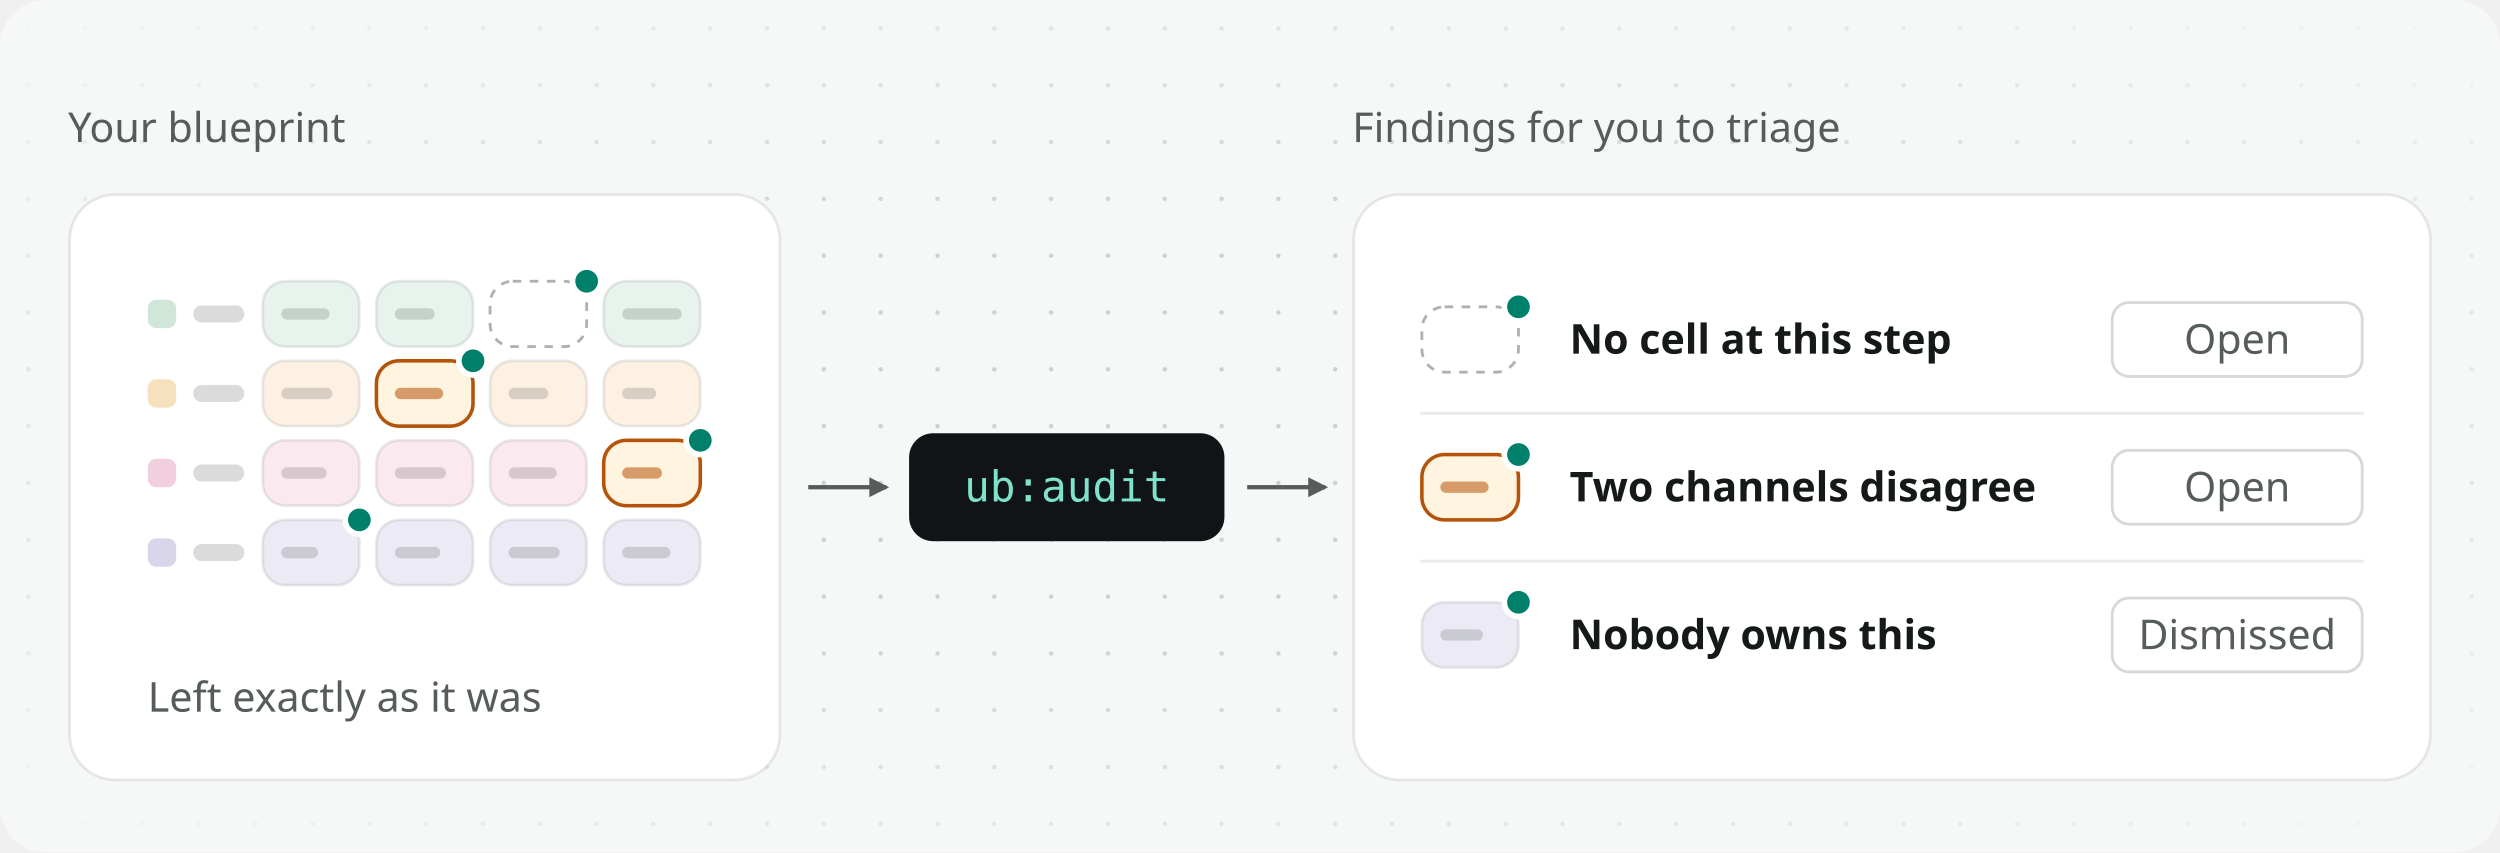
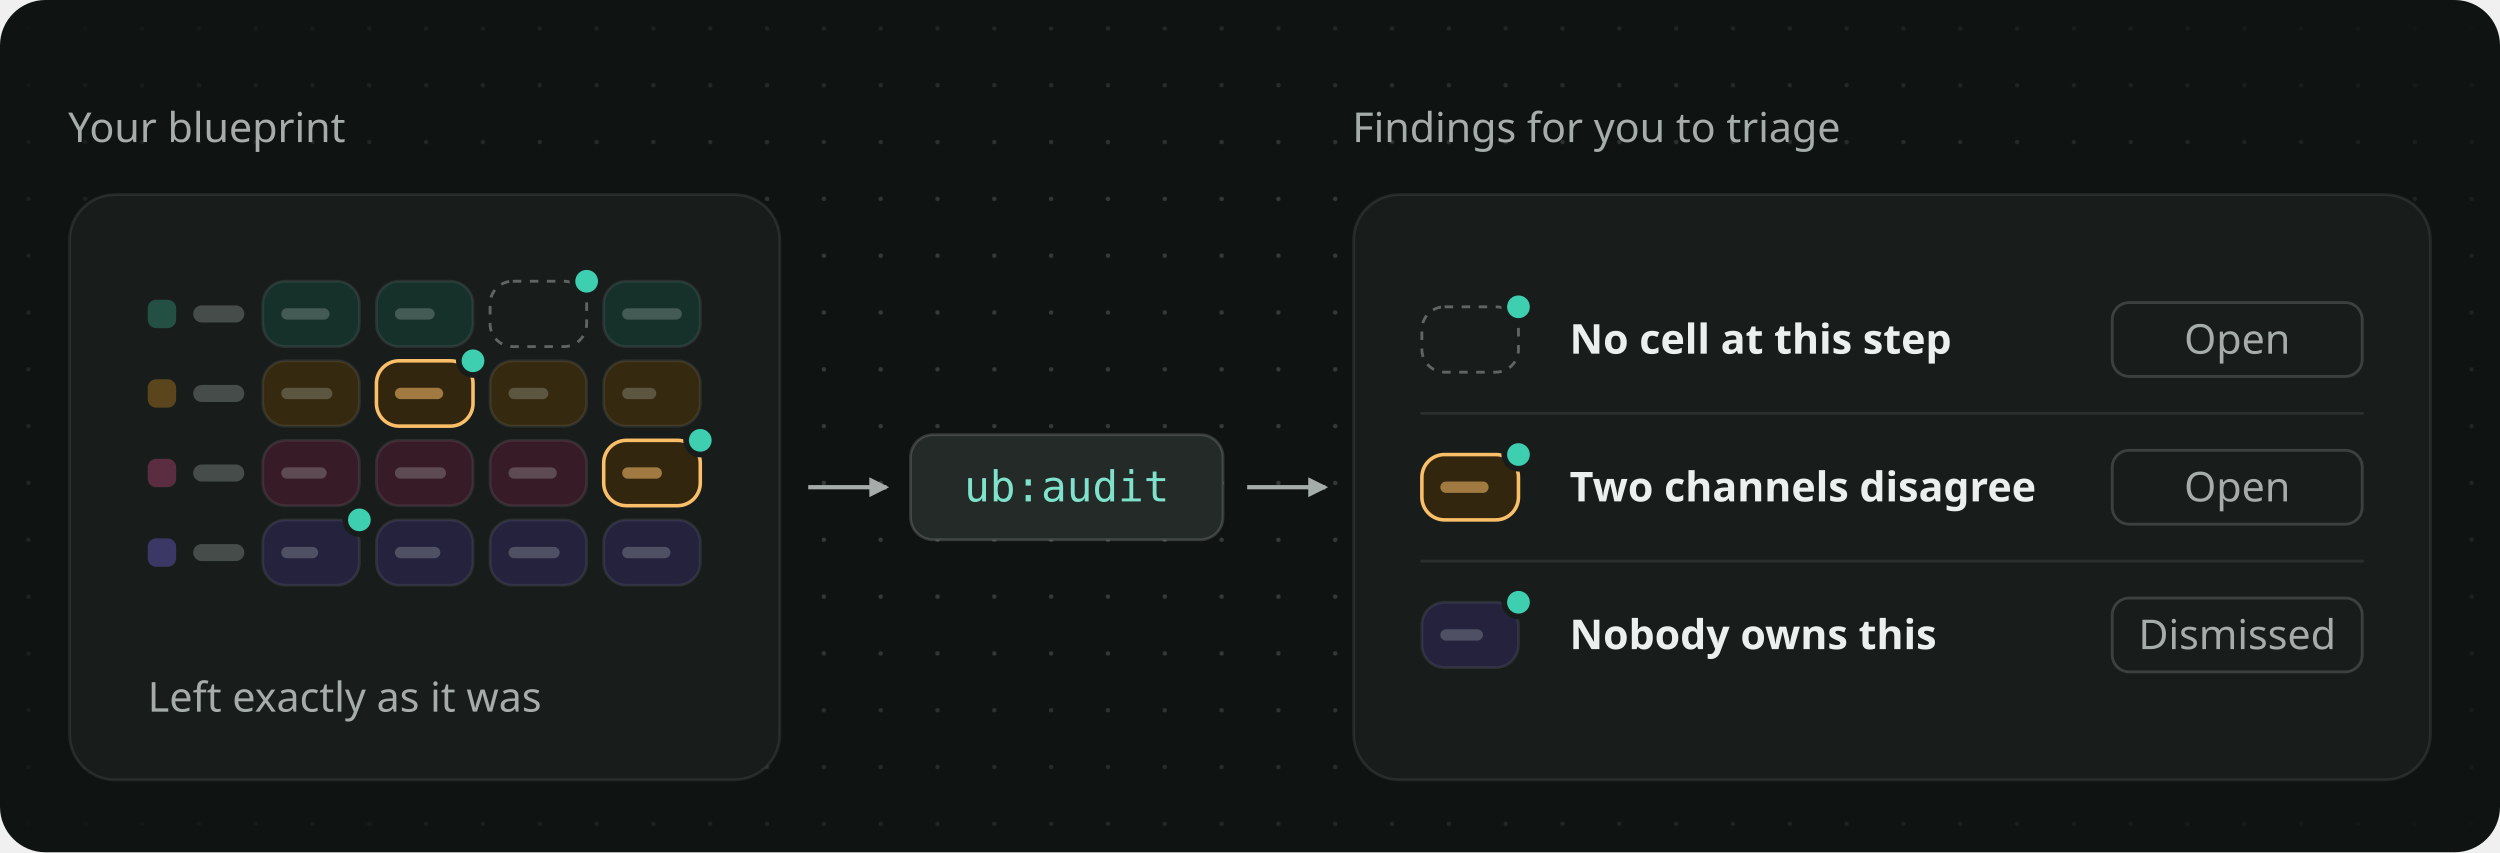
<svg xmlns="http://www.w3.org/2000/svg" viewBox="0 0 880 300" font-family="'Ubuntu Sans', system-ui, sans-serif">
  <style>
-     .plate { fill: #f6f8f7; }
-     .dot { fill: #151a18; fill-opacity: 0.17; }
-     .card { fill: #ffffff; stroke: #151a18; stroke-opacity: 0.09; }
-     .card-dash { fill: #ffffff; stroke: #151a18; stroke-opacity: 0.34; stroke-dasharray: 4 4; }
-     .card-focus { fill: #ffffff; stroke: #00806a; stroke-width: 1.5; }
-     .title { font-size: 15px; font-weight: 600; fill: #151a18; }
-     .label { font-size: 14.5px; fill: #565c5a; }
-     .label-teal { font-size: 14.5px; font-weight: 600; fill: #00806a; }
-     .strong { font-size: 14.5px; font-weight: 600; fill: #151a18; }
-     .flow { stroke: #565c5a; stroke-width: 1.5; fill: none; }
-     .flow-head { fill: #565c5a; }
-     .trace { stroke: #00806a; stroke-width: 1.5; fill: none; }
-     .trace-dash { stroke: #00806a; stroke-width: 1.5; fill: none; stroke-dasharray: 4 4; }
-     .trace-head { fill: #00806a; }
-     .skel { fill: #151a18; fill-opacity: 0.16; }
-     .skel-teal { fill: #00806a; }
-     .cell { stroke: #151a18; stroke-opacity: 0.09; }
-     .cell-dash { fill: none; stroke: #151a18; stroke-opacity: 0.34; stroke-dasharray: 3 3; }
-     .cell-focus { stroke: #00806a; stroke-opacity: 1; stroke-width: 1.5; }
-     .cell-focus-dash { stroke: #00806a; stroke-opacity: 1; stroke-width: 1.5; stroke-dasharray: 3 3; }
-     .cell-stale { fill: #fff4e0; stroke: #b45309; stroke-width: 1.25; }
-     .skel-stale { fill: #b45309; fill-opacity: 0.55; }
-     .flag { fill: #00806a; stroke: #ffffff; stroke-width: 2; }
+     .plate { fill: #0f1412; }
+     .dot { fill: #ebf0ee; fill-opacity: 0.17; }
+     .card { fill: #181d1b; stroke: #ebf0ee; stroke-opacity: 0.09; }
+     .card-dash { fill: #181d1b; stroke: #ebf0ee; stroke-opacity: 0.34; stroke-dasharray: 4 4; }
+     .card-focus { fill: #181d1b; stroke: #3ecfb0; stroke-width: 1.5; }
+     .title { font-size: 15px; font-weight: 600; fill: #ebf0ee; }
+     .label { font-size: 14.5px; fill: #a6acaa; }
+     .label-teal { font-size: 14.5px; font-weight: 600; fill: #3ecfb0; }
+     .strong { font-size: 14.5px; font-weight: 600; fill: #ebf0ee; }
+     .flow { stroke: #a6acaa; stroke-width: 1.5; fill: none; }
+     .flow-head { fill: #a6acaa; }
+     .trace { stroke: #3ecfb0; stroke-width: 1.5; fill: none; }
+     .trace-dash { stroke: #3ecfb0; stroke-width: 1.5; fill: none; stroke-dasharray: 4 4; }
+     .trace-head { fill: #3ecfb0; }
+     .skel { fill: #ebf0ee; fill-opacity: 0.22; }
+     .skel-teal { fill: #3ecfb0; }
+     .cell { stroke: #ebf0ee; stroke-opacity: 0.09; }
+     .cell-dash { fill: none; stroke: #ebf0ee; stroke-opacity: 0.34; stroke-dasharray: 3 3; }
+     .cell-focus { stroke: #3ecfb0; stroke-opacity: 1; stroke-width: 1.5; }
+     .cell-focus-dash { stroke: #3ecfb0; stroke-opacity: 1; stroke-width: 1.5; stroke-dasharray: 3 3; }
+     .cell-stale { fill: #33260f; stroke: #fbbf6a; stroke-width: 1.25; }
+     .skel-stale { fill: #fbbf6a; fill-opacity: 0.55; }
+     .flag { fill: #3ecfb0; stroke: #181d1b; stroke-width: 2; }
    .faded { opacity: 0.4; }
-     .rule { stroke: #151a18; stroke-opacity: 0.09; }
-     .tile { fill: #f6f8f7; stroke: #151a18; stroke-opacity: 0.09; }
-     .glyph { fill: none; stroke: #565c5a; stroke-width: 1.5; stroke-linecap: round; stroke-linejoin: round; }
-     .raised { fill: #ffffff; stroke: #151a18; stroke-opacity: 0.17; }
-     .tag { fill: #ffffff; stroke: #151a18; stroke-opacity: 0.17; }
-     .term { fill: #101417; stroke: #101417; }
+     .rule { stroke: #ebf0ee; stroke-opacity: 0.09; }
+     .tile { fill: #0f1412; stroke: #ebf0ee; stroke-opacity: 0.09; }
+     .glyph { fill: none; stroke: #a6acaa; stroke-width: 1.5; stroke-linecap: round; stroke-linejoin: round; }
+     .raised { fill: #181d1b; stroke: #ebf0ee; stroke-opacity: 0.17; }
+     .tag { fill: #181d1b; stroke: #ebf0ee; stroke-opacity: 0.17; }
+     .term { fill: #232a28; stroke: #ebf0ee; stroke-opacity: 0.17; }
    .term-key { font-family: 'Ubuntu Sans Mono', ui-monospace, SFMono-Regular, Menlo, monospace; font-size: 15px; font-weight: 500; fill: #7fe3cc; }
-     .lane-c { fill: #e8f3ed; } .sq-c { fill: #cfe6d9; }
-     .lane-f { fill: #fdf1e3; } .sq-f { fill: #f6e0bd; }
-     .lane-b { fill: #fbe9f0; } .sq-b { fill: #f2cfdf; }
-     .lane-s { fill: #ecebf5; } .sq-s { fill: #d9d6ec; }
+     .lane-c { fill: #16302a; } .sq-c { fill: #235043; }
+     .lane-f { fill: #35290f; } .sq-f { fill: #5a451c; }
+     .lane-b { fill: #371b27; } .sq-b { fill: #5a2d40; }
+     .lane-s { fill: #24223d; } .sq-s { fill: #3b3866; }
  </style>
  <defs>
    <pattern id="grid" width="20" height="20" patternUnits="userSpaceOnUse">
      <circle class="dot" cx="10" cy="10" r="0.8" />
    </pattern>
    <radialGradient id="fade" cx="50%" cy="50%" r="70%">
      <stop offset="0.35" stop-color="#fff" />
      <stop offset="1" stop-color="#000" />
    </radialGradient>
    <mask id="fadeMask">
      <rect width="880" height="300" fill="url(#fade)" />
    </mask>
    <marker id="headMuted" markerWidth="8" markerHeight="8" refX="6" refY="4" orient="auto" markerUnits="userSpaceOnUse">
      <path class="flow-head" d="M0,0.5 L7,4 L0,7.5 Z" />
    </marker>
    <marker id="headTeal" markerWidth="8" markerHeight="8" refX="6" refY="4" orient="auto-start-reverse" markerUnits="userSpaceOnUse">
      <path class="trace-head" d="M0,0.5 L7,4 L0,7.5 Z" />
    </marker>
  </defs>
  <rect class="plate" width="880" height="300" rx="16" />
  <rect width="880" height="300" rx="16" fill="url(#grid)" mask="url(#fadeMask)" />
  <text class="label" x="24" y="50">Your blueprint</text>
  <rect class="card" x="24.5" y="68.5" width="250" height="206" rx="16" />
  <rect class="sq-c" x="52" y="105.5" width="10" height="10" rx="3" />
  <rect class="skel" x="68" y="107.5" width="18" height="6" rx="3" />
  <rect class="lane-c cell" x="92.5" y="99" width="34" height="23" rx="8" />
  <rect class="skel" x="99" y="108.5" width="17" height="4" rx="2" />
  <rect class="lane-c cell" x="132.5" y="99" width="34" height="23" rx="8" />
  <rect class="skel" x="139" y="108.5" width="14" height="4" rx="2" />
  <rect class="cell-dash" x="172.5" y="99" width="34" height="23" rx="8" />
  <rect class="lane-c cell" x="212.5" y="99" width="34" height="23" rx="8" />
  <rect class="skel" x="219" y="108.5" width="21" height="4" rx="2" />
  <rect class="sq-f" x="52" y="133.5" width="10" height="10" rx="3" />
  <rect class="skel" x="68" y="135.5" width="18" height="6" rx="3" />
  <rect class="lane-f cell" x="92.5" y="127" width="34" height="23" rx="8" />
  <rect class="skel" x="99" y="136.5" width="18" height="4" rx="2" />
  <rect class="cell-stale" x="132.5" y="127" width="34" height="23" rx="8" />
  <rect class="skel-stale" x="139" y="136.5" width="17" height="4" rx="2" />
  <rect class="lane-f cell" x="172.5" y="127" width="34" height="23" rx="8" />
  <rect class="skel" x="179" y="136.5" width="14" height="4" rx="2" />
  <rect class="lane-f cell" x="212.5" y="127" width="34" height="23" rx="8" />
  <rect class="skel" x="219" y="136.5" width="12" height="4" rx="2" />
  <rect class="sq-b" x="52" y="161.5" width="10" height="10" rx="3" />
  <rect class="skel" x="68" y="163.5" width="18" height="6" rx="3" />
  <rect class="lane-b cell" x="92.5" y="155" width="34" height="23" rx="8" />
  <rect class="skel" x="99" y="164.5" width="16" height="4" rx="2" />
  <rect class="lane-b cell" x="132.5" y="155" width="34" height="23" rx="8" />
  <rect class="skel" x="139" y="164.5" width="18" height="4" rx="2" />
  <rect class="lane-b cell" x="172.5" y="155" width="34" height="23" rx="8" />
  <rect class="skel" x="179" y="164.5" width="17" height="4" rx="2" />
  <rect class="cell-stale" x="212.5" y="155" width="34" height="23" rx="8" />
  <rect class="skel-stale" x="219" y="164.5" width="14" height="4" rx="2" />
  <rect class="sq-s" x="52" y="189.5" width="10" height="10" rx="3" />
  <rect class="skel" x="68" y="191.5" width="18" height="6" rx="3" />
  <rect class="lane-s cell" x="92.5" y="183" width="34" height="23" rx="8" />
  <rect class="skel" x="99" y="192.5" width="13" height="4" rx="2" />
  <rect class="lane-s cell" x="132.5" y="183" width="34" height="23" rx="8" />
  <rect class="skel" x="139" y="192.5" width="16" height="4" rx="2" />
  <rect class="lane-s cell" x="172.5" y="183" width="34" height="23" rx="8" />
  <rect class="skel" x="179" y="192.5" width="18" height="4" rx="2" />
  <rect class="lane-s cell" x="212.5" y="183" width="34" height="23" rx="8" />
  <rect class="skel" x="219" y="192.5" width="17" height="4" rx="2" />
  <circle class="flag" cx="206.5" cy="99" r="5" />
  <circle class="flag" cx="166.5" cy="127" r="5" />
  <circle class="flag" cx="246.5" cy="155" r="5" />
  <circle class="flag" cx="126.5" cy="183" r="5" />
  <text class="label" x="52" y="250.5">Left exactly as it was</text>
  <path class="flow" d="M284.5,171.5 H312" marker-end="url(#headMuted)" />
  <rect class="term" x="320.5" y="153" width="110" height="37" rx="8" />
  <text class="term-key" x="375.5" y="176.5" text-anchor="middle">ub:audit</text>
  <path class="flow" d="M439,171.5 H466.5" marker-end="url(#headMuted)" />
  <text class="label" x="476" y="50">Findings for you to triage</text>
  <rect class="card" x="476.5" y="68.5" width="379" height="206" rx="16" />
  <rect class="cell-dash" x="500.5" y="108" width="34" height="23" rx="8" />
  <circle class="flag" cx="534.5" cy="108" r="5" />
  <text class="strong" x="552.5" y="124.5">No cell at this step</text>
  <rect class="tag" x="743.5" y="106.5" width="88" height="26" rx="6" />
  <text class="label" x="787.5" y="124.5" text-anchor="middle">Open</text>
  <path class="rule" d="M500,145.5 H832" />
  <rect class="cell-stale" x="500.5" y="160" width="34" height="23" rx="8" />
  <rect class="skel-stale" x="507" y="169.5" width="17" height="4" rx="2" />
  <circle class="flag" cx="534.5" cy="160" r="5" />
  <text class="strong" x="552.5" y="176.5">Two channels disagree</text>
  <rect class="tag" x="743.5" y="158.5" width="88" height="26" rx="6" />
  <text class="label" x="787.5" y="176.5" text-anchor="middle">Open</text>
  <path class="rule" d="M500,197.5 H832" />
  <rect class="lane-s cell" x="500.5" y="212" width="34" height="23" rx="8" />
  <rect class="skel" x="507" y="221.5" width="15" height="4" rx="2" />
  <circle class="flag" cx="534.5" cy="212" r="5" />
  <text class="strong" x="552.5" y="228.5">Nobody owns this</text>
  <rect class="tag" x="743.5" y="210.5" width="88" height="26" rx="6" />
  <text class="label" x="787.5" y="228.5" text-anchor="middle">Dismissed</text>
</svg>
